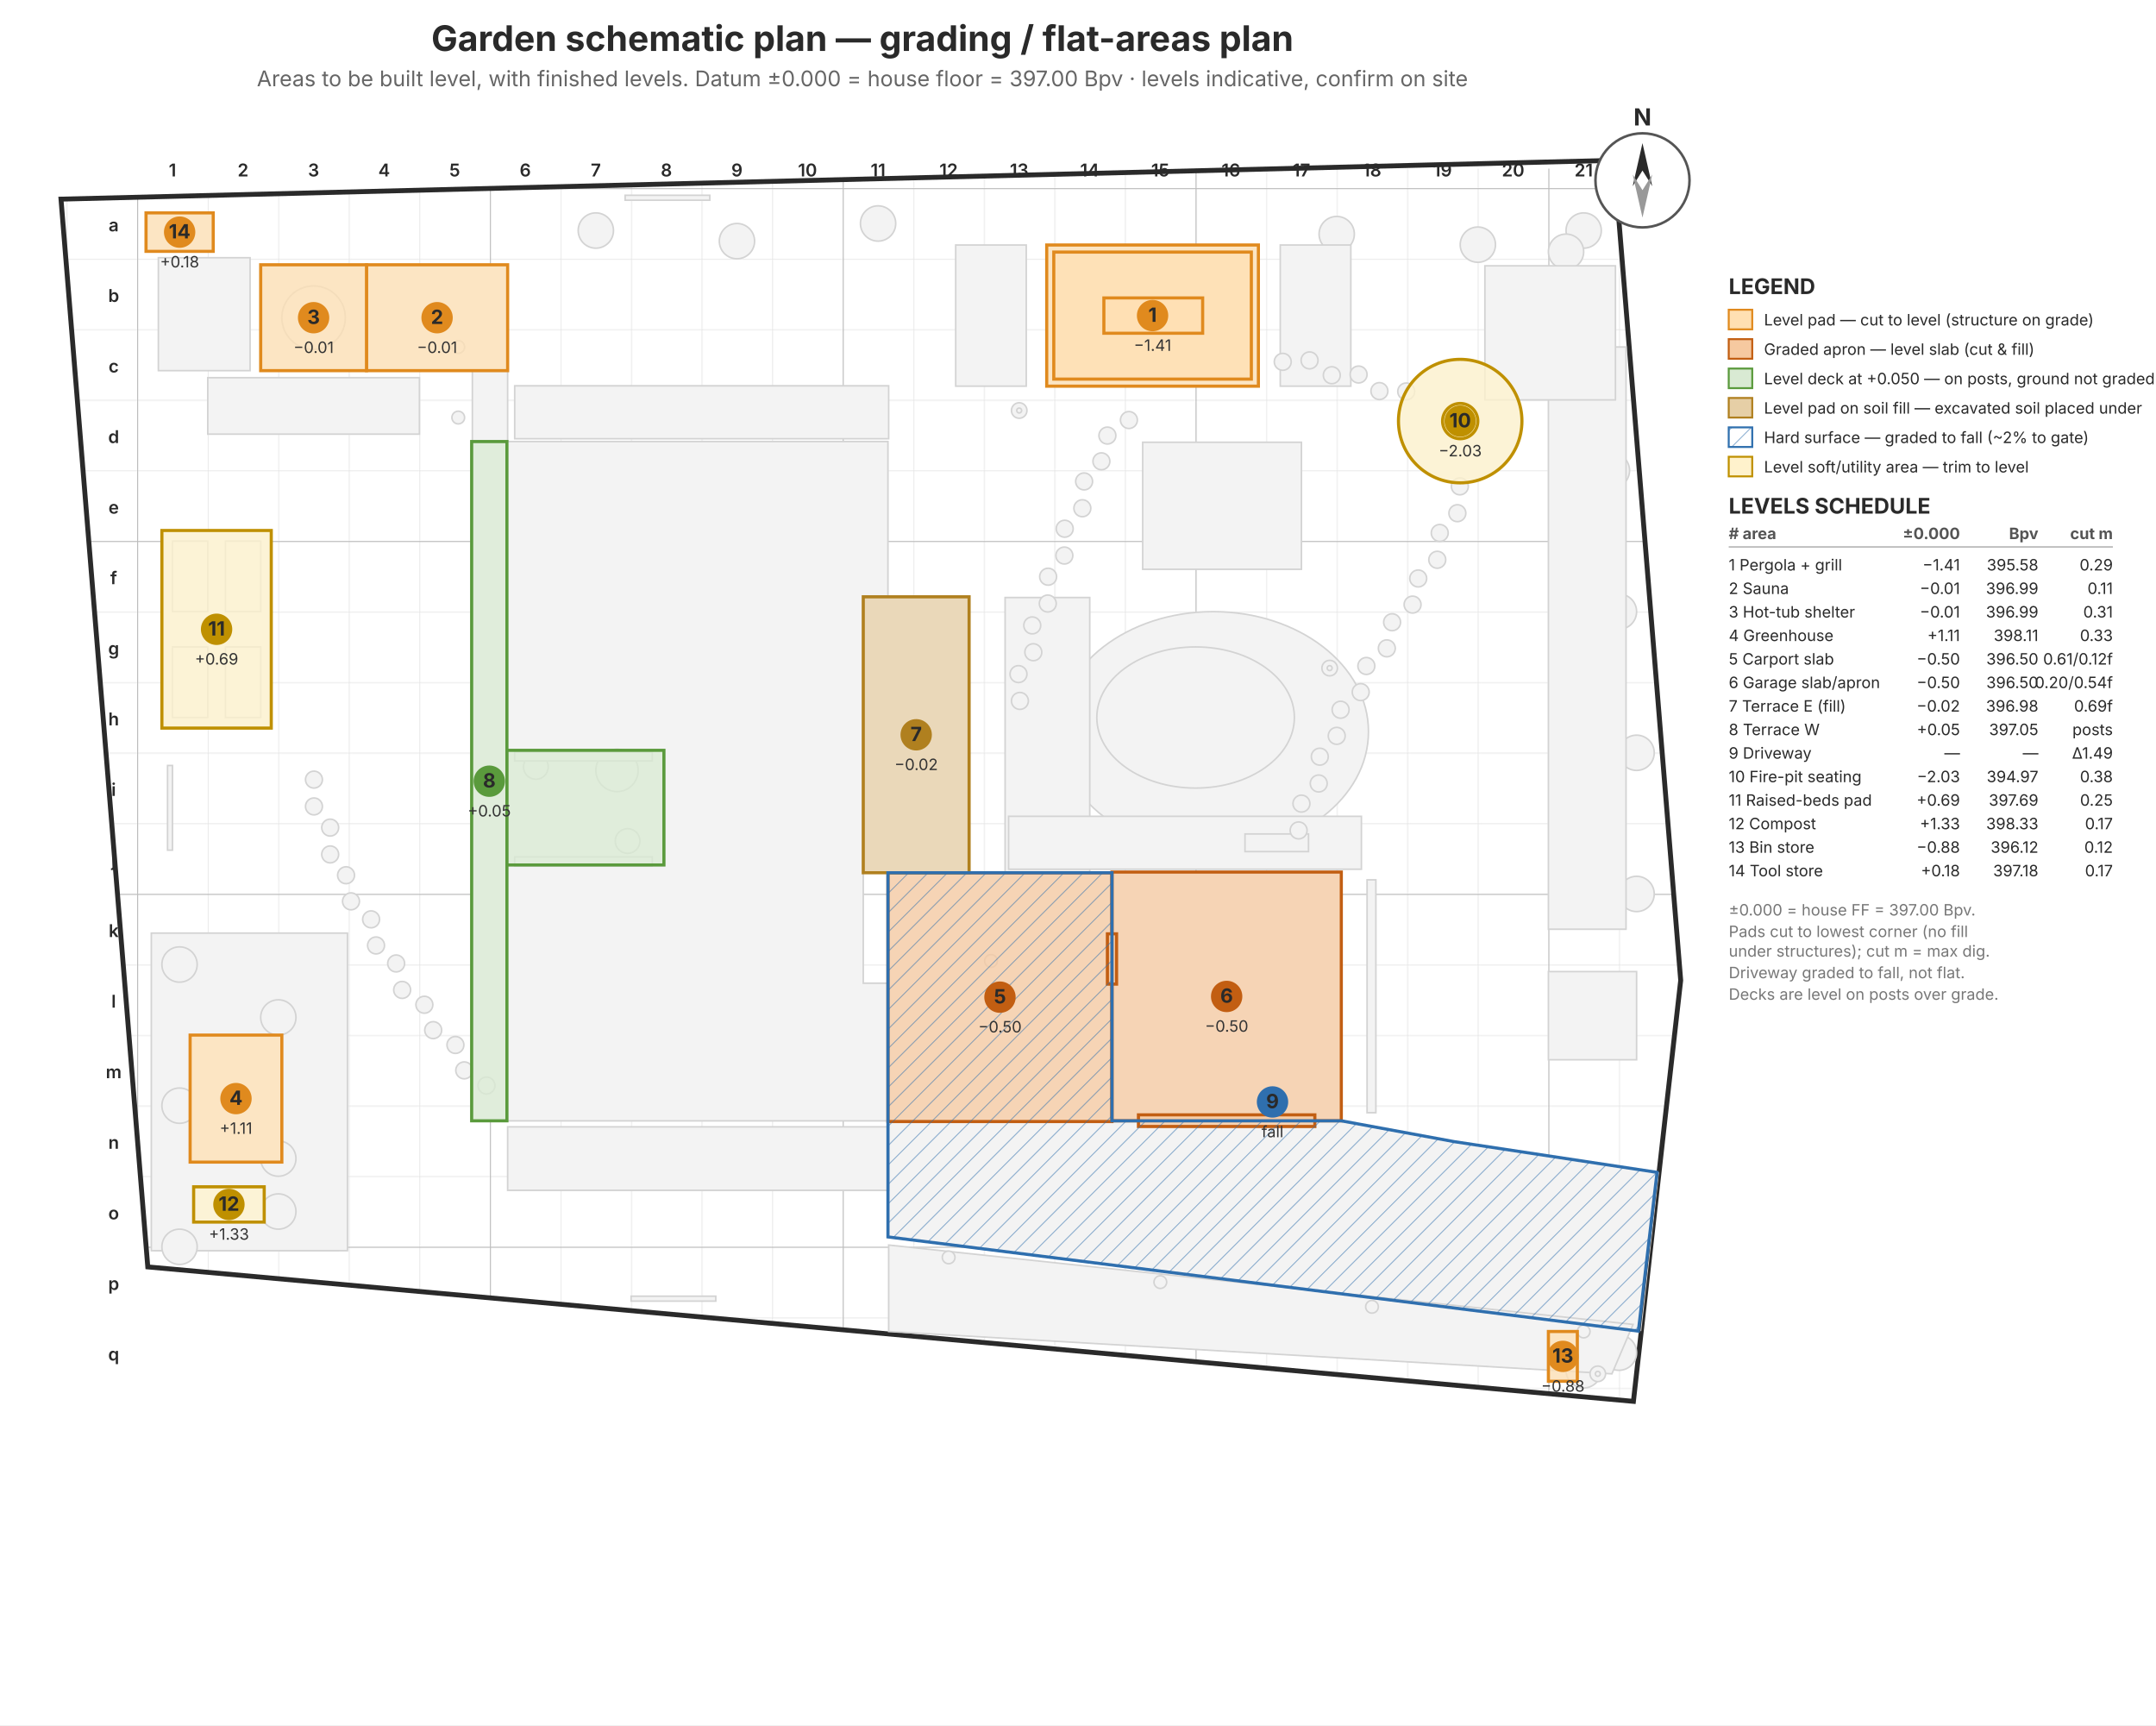
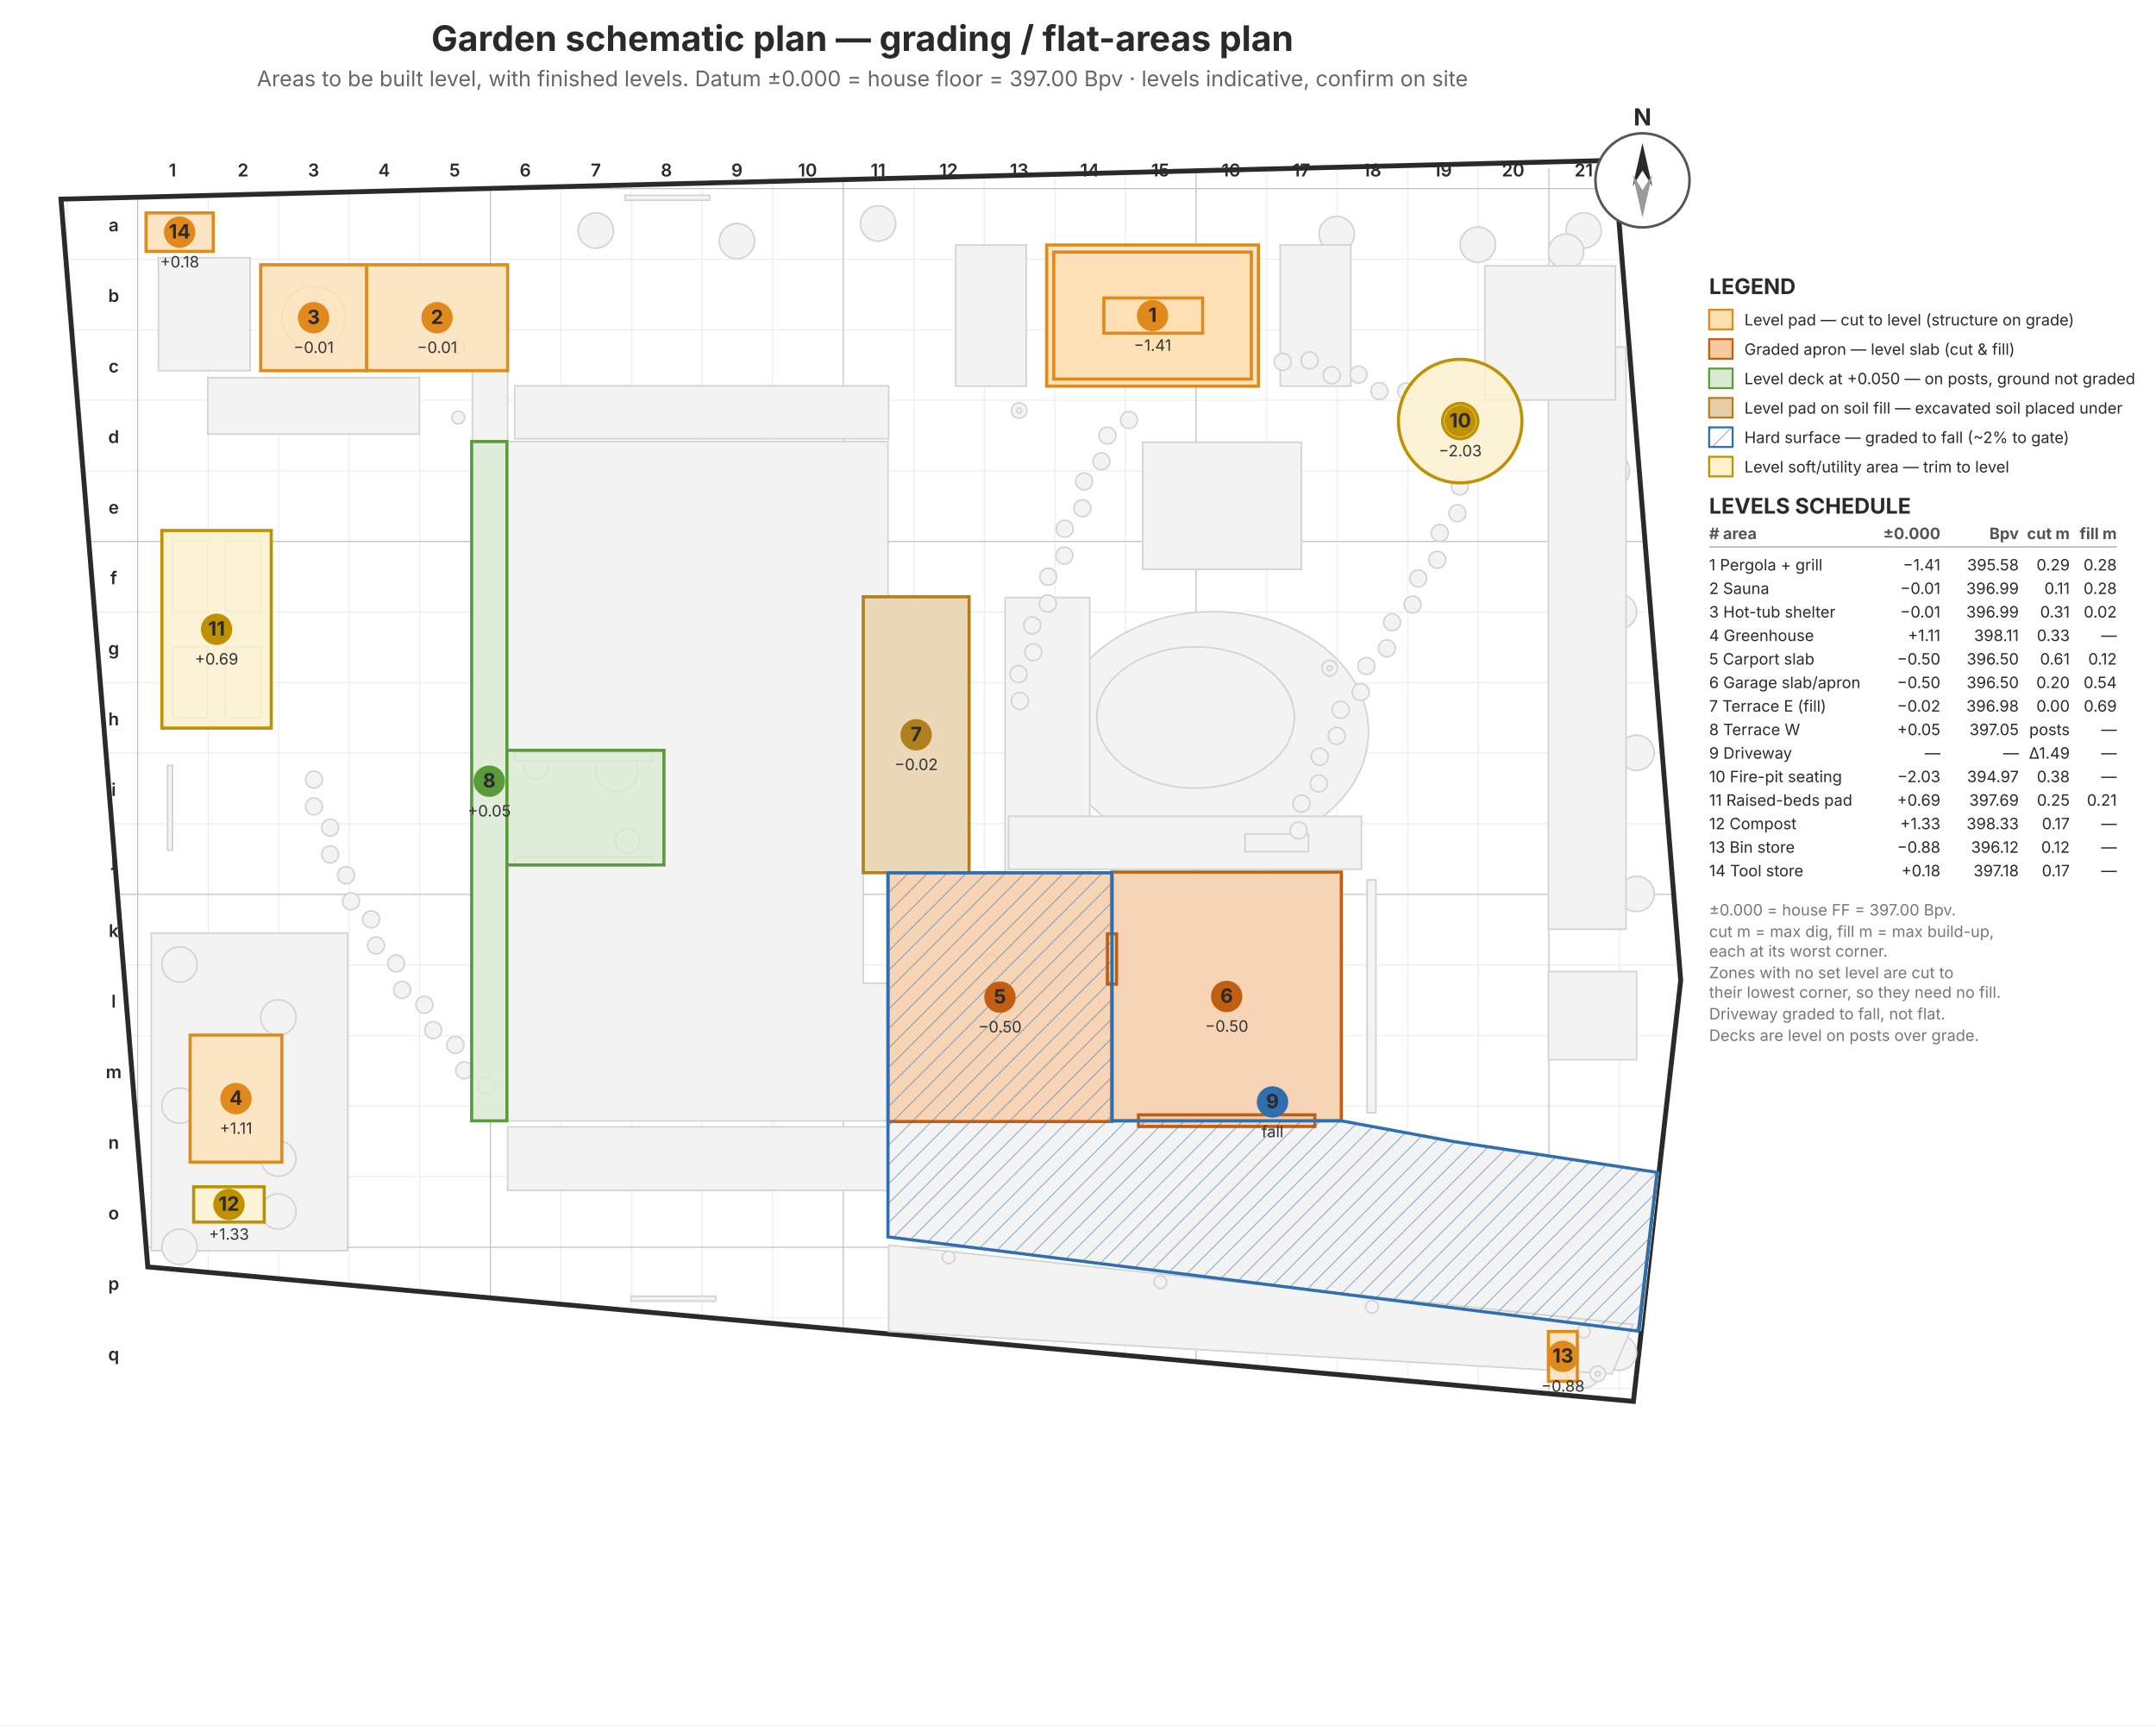
<svg xmlns="http://www.w3.org/2000/svg" viewBox="0 0 1100 880" font-family="-apple-system, BlinkMacSystemFont, sans-serif">
  <defs>
    <pattern id="cellgrid" width="36" height="36" patternUnits="userSpaceOnUse">
      <path d="M 36 0 L 0 0 0 36" fill="none" stroke="#e2e2e2" stroke-width="0.6" />
    </pattern>
    <pattern id="majorgrid" x="0" y="0" width="180" height="180" patternUnits="userSpaceOnUse">
      <rect width="180" height="180" fill="url(#cellgrid)" />
      <path d="M 180 0 L 0 0 0 180" fill="none" stroke="#bcbcbc" stroke-width="1" />
    </pattern>
    <pattern id="fallhatch" width="7" height="7" patternUnits="userSpaceOnUse" patternTransform="rotate(45)">
      <line x1="0" y1="0" x2="0" y2="7" stroke="#2f6fae" stroke-width="1" opacity="0.5" />
    </pattern>
    <clipPath id="plotShape">
      <polygon points="-38.88,5.58 753.48,-14.22 787.5,404.1 779.4,475.74 763.38,618.84 5.4,550.26" />
    </clipPath>
  </defs>
  <style>
    text { font-family: -apple-system, sans-serif; fill: #2a2a2a; }
    .title { font-size: 18px; font-weight: 700; text-anchor: middle; }
    .subtitle { font-size: 11px; fill: #666; text-anchor: middle; }
    .axis { font-size: 9px; fill: #777; text-anchor: middle; font-weight: 600; }
    .tag { font-size: 10px; font-weight: 700; text-anchor: middle; }
    .zlvl { font-size: 8px; text-anchor: middle; fill: #333; }
    .ctxlbl { font-size: 8px; fill: #aaa; text-anchor: middle; }
    .panelh { font-size: 11px; font-weight: 700; }
    .th { font-size: 8px; fill: #555; font-weight: 700; }
    .td { font-size: 8px; }
    .note { font-size: 8px; fill: #777; }
  </style>
  <rect x="0" y="0" width="1100" height="880" fill="white" />
  <text x="440" y="26" class="title">Garden schematic plan — grading / flat-areas plan</text>
  <text x="440" y="44" class="subtitle">Areas to be built level, with finished levels. Datum ±0.000 = house floor = 397.00 Bpv · levels indicative, confirm on site</text>
  <g transform="translate(70, 96)">
    <g clip-path="url(#plotShape)">
      <rect x="-50" y="-10" width="900" height="720" fill="url(#majorgrid)" />
    </g>
    <polygon points="-38.88,5.58 753.48,-14.22 787.5,404.1 779.4,475.74 763.38,618.84 5.4,550.26" fill="none" stroke="#2a2a2a" stroke-width="2.5" />
    <g class="axis">
      <text x="18" y="-6">1</text>
      <text x="54" y="-6">2</text>
      <text x="90" y="-6">3</text>
      <text x="126" y="-6">4</text>
      <text x="162" y="-6">5</text>
      <text x="198" y="-6">6</text>
      <text x="234" y="-6">7</text>
      <text x="270" y="-6">8</text>
      <text x="306" y="-6">9</text>
      <text x="342" y="-6">10</text>
      <text x="378" y="-6">11</text>
      <text x="414" y="-6">12</text>
      <text x="450" y="-6">13</text>
      <text x="486" y="-6">14</text>
      <text x="522" y="-6">15</text>
      <text x="558" y="-6">16</text>
      <text x="594" y="-6">17</text>
      <text x="630" y="-6">18</text>
      <text x="666" y="-6">19</text>
      <text x="702" y="-6">20</text>
      <text x="738" y="-6">21</text>
      <text x="774" y="-6">22</text>
    </g>
    <g class="axis">
      <text x="-12" y="22">a</text>
      <text x="-12" y="58">b</text>
      <text x="-12" y="94">c</text>
      <text x="-12" y="130">d</text>
      <text x="-12" y="166">e</text>
      <text x="-12" y="202">f</text>
      <text x="-12" y="238">g</text>
      <text x="-12" y="274">h</text>
      <text x="-12" y="310">i</text>
      <text x="-12" y="346">j</text>
      <text x="-12" y="382">k</text>
      <text x="-12" y="418">l</text>
      <text x="-12" y="454">m</text>
      <text x="-12" y="490">n</text>
      <text x="-12" y="526">o</text>
      <text x="-12" y="562">p</text>
      <text x="-12" y="598">q</text>
    </g>
    <g clip-path="url(#plotShape)" fill="#f3f3f3" stroke="#d3d3d3" stroke-width="0.8">
      <polygon points="188.64,129.24 383.04,129.24 383.04,208.44 370.44,208.44 370.44,405.54 383.04,405.54 383.04,475.74 188.64,475.74 188.64,345.24 268.74,345.24 268.74,286.74 188.64,286.74" />
      <rect x="170.64" y="129.24" width="18" height="346.5" />
      <rect x="188.64" y="286.74" width="80.1" height="58.5" />
      <rect x="370.44" y="208.44" width="54" height="140.76" />
      <rect x="171" y="93.06" width="18" height="36.18" />
      <rect x="383.04" y="349.2" width="114.3" height="126.9" />
      <rect x="497.34" y="348.84" width="117" height="126.9" />
      <rect x="510.84" y="472.68" width="90" height="5.94" />
      <rect x="495" y="380.34" width="4.68" height="25.65" />
      <polygon points="383.04,349.2 497.34,349.2 497.34,475.74 614.34,475.74 671.94,486.36 775.44,502.02 765.9,583.02 383.04,534.96" />
      <line x1="776.52" y1="502.02" x2="767.34" y2="583.02" />
      <rect x="720" y="583.2" width="14.76" height="25.38" />
      <rect x="720" y="399.6" width="45" height="45" />
      <ellipse cx="549" cy="277.2" rx="79.2" ry="61.2" />
      <ellipse cx="540" cy="270" rx="50.4" ry="36" />
      <circle cx="675" cy="118.8" r="31.5" />
      <circle cx="675" cy="118.8" r="9" />
      <circle cx="675" cy="118.8" r="5.76" />
      <circle cx="234" cy="21.6" r="9" />
      <circle cx="306" cy="27" r="9" />
      <circle cx="378" cy="18" r="9" />
      <circle cx="612" cy="23.4" r="9" />
      <circle cx="684" cy="28.8" r="9" />
      <circle cx="738" cy="21.6" r="9" />
      <circle cx="729" cy="32.4" r="9" />
      <circle cx="752.4" cy="144" r="9" />
      <circle cx="756" cy="216" r="9" />
      <circle cx="765" cy="288" r="9" />
      <circle cx="765" cy="360" r="9" />
      <circle cx="756" cy="594" r="9" />
      <circle cx="738" cy="603" r="9" />
      <rect x="117" y="39.06" width="72" height="54" />
      <rect x="63" y="39.06" width="54" height="54" />
      <rect x="4.5" y="12.6" width="34.29" height="19.62" />
      <circle cx="90" cy="66.06" r="16.2" />
      <rect x="464.04" y="28.98" width="108" height="72" />
      <rect x="467.64" y="32.58" width="100.8" height="64.8" />
      <rect x="493.2" y="55.98" width="50.4" height="18" />
      <rect x="12.6" y="174.6" width="55.8" height="100.8" />
      <rect x="18" y="180" width="18" height="36" />
      <rect x="18" y="234" width="18" height="36" />
      <rect x="45" y="180" width="18" height="36" />
      <rect x="45" y="234" width="18" height="36" />
      <rect x="248.94" y="3.6" width="43.2" height="2.52" />
      <rect x="15.48" y="294.48" width="2.52" height="43.2" />
      <rect x="252" y="565.2" width="43.2" height="2.52" />
      <rect x="9" y="383.4" width="93.6" height="158.4" />
      <rect x="7.2" y="379.98" width="100.08" height="162" />
      <circle cx="21.6" cy="396" r="9" />
      <circle cx="72" cy="423" r="9" />
      <circle cx="21.6" cy="468" r="9" />
      <circle cx="72" cy="495" r="9" />
      <circle cx="21.6" cy="540" r="9" />
      <circle cx="72" cy="522" r="9" />
      <rect x="27" y="432" width="46.8" height="64.8" />
      <rect x="28.8" y="509.4" width="36" height="18" />
      <rect x="442.8" y="208.8" width="43.2" height="140.4" />
      <rect x="513" y="129.6" width="81" height="64.8" />
      <rect x="10.8" y="35.46" width="46.8" height="57.6" />
      <rect x="36" y="96.66" width="108" height="28.8" />
      <rect x="417.6" y="28.98" width="36" height="72" />
      <rect x="583.2" y="28.98" width="36" height="72" />
      <polygon points="383.4,539.1 763.2,579.6 752.4,604.8 383.4,583.2" />
      <rect x="720" y="81" width="39.6" height="297" />
      <circle cx="203.4" cy="295.2" r="6.3" />
      <circle cx="244.8" cy="297" r="10.8" />
      <circle cx="250.2" cy="333" r="6.3" />
      <rect x="192.6" y="100.8" width="190.8" height="27" />
      <rect x="189" y="478.8" width="194.4" height="32.4" />
      <rect x="444.6" y="320.4" width="180" height="27" />
      <rect x="627.48" y="352.8" width="4.5" height="118.8" />
      <rect x="192.6" y="287.64" width="70.2" height="4.5" />
      <rect x="192.6" y="341.1" width="70.2" height="4.5" />
      <rect x="565.2" y="329.4" width="32.4" height="9" />
      <rect x="687.6" y="39.6" width="66.6" height="68.4" />
      <circle cx="178.2" cy="457.74" r="4.32" />
      <circle cx="166.86" cy="450" r="4.32" />
      <circle cx="162.36" cy="437.04" r="4.32" />
      <circle cx="151.02" cy="429.48" r="4.32" />
      <circle cx="146.52" cy="416.52" r="4.32" />
      <circle cx="135.18" cy="408.96" r="4.32" />
      <circle cx="132.12" cy="395.46" r="4.32" />
      <circle cx="121.86" cy="386.28" r="4.32" />
      <circle cx="119.34" cy="372.96" r="4.32" />
      <circle cx="109.08" cy="363.78" r="4.32" />
      <circle cx="106.56" cy="350.46" r="4.32" />
      <circle cx="98.46" cy="339.84" r="4.32" />
      <circle cx="98.46" cy="326.16" r="4.32" />
      <circle cx="90.18" cy="315.36" r="4.32" />
      <circle cx="90.18" cy="301.68" r="4.32" />
      <circle cx="450.36" cy="261.54" r="4.32" />
      <circle cx="449.64" cy="247.86" r="4.32" />
      <circle cx="457.2" cy="236.7" r="4.32" />
      <circle cx="456.66" cy="223.02" r="4.32" />
      <circle cx="464.58" cy="211.86" r="4.32" />
      <circle cx="464.76" cy="198.18" r="4.32" />
      <circle cx="473.04" cy="187.38" r="4.32" />
      <circle cx="473.22" cy="173.7" r="4.32" />
      <circle cx="482.22" cy="163.26" r="4.32" />
      <circle cx="483.12" cy="149.58" r="4.32" />
      <circle cx="491.94" cy="139.32" r="4.32" />
      <circle cx="495" cy="126.18" r="4.32" />
      <circle cx="505.98" cy="118.26" r="4.32" />
      <circle cx="584.46" cy="88.56" r="4.32" />
      <circle cx="598.14" cy="87.84" r="4.32" />
      <circle cx="609.48" cy="95.4" r="4.32" />
      <circle cx="623.16" cy="95.04" r="4.32" />
      <circle cx="633.78" cy="103.5" r="4.32" />
      <circle cx="647.46" cy="103.68" r="4.32" />
      <circle cx="674.82" cy="152.1" r="4.32" />
      <circle cx="673.56" cy="165.78" r="4.32" />
      <circle cx="664.56" cy="175.86" r="4.32" />
      <circle cx="663.3" cy="189.54" r="4.32" />
      <circle cx="653.58" cy="199.08" r="4.32" />
      <circle cx="650.7" cy="212.4" r="4.32" />
      <circle cx="640.26" cy="221.4" r="4.32" />
      <circle cx="637.56" cy="234.72" r="4.32" />
      <circle cx="627.12" cy="243.72" r="4.32" />
      <circle cx="624.24" cy="257.04" r="4.32" />
      <circle cx="613.98" cy="266.04" r="4.32" />
      <circle cx="612" cy="279.36" r="4.32" />
      <circle cx="603.36" cy="289.98" r="4.32" />
      <circle cx="602.82" cy="303.66" r="4.32" />
      <circle cx="594" cy="313.92" r="4.32" />
      <circle cx="592.56" cy="327.6" r="4.32" />
      <circle cx="414" cy="545.4" r="3.24" />
      <circle cx="522" cy="558" r="3.24" />
      <circle cx="630" cy="570.6" r="3.24" />
      <circle cx="738" cy="583.2" r="3.24" />
      <circle cx="163.8" cy="81" r="3.24" />
      <circle cx="163.8" cy="117" r="3.24" />
      <circle cx="435.6" cy="394.2" r="3.24" />
      <circle cx="745.2" cy="604.8" r="3.96" />
      <circle cx="745.2" cy="604.8" r="1.26" />
      <circle cx="608.4" cy="244.8" r="3.96" />
      <circle cx="608.4" cy="244.8" r="1.26" />
      <circle cx="450" cy="113.4" r="3.96" />
      <circle cx="450" cy="113.4" r="1.26" />
    </g>
    <g clip-path="url(#plotShape)">
      <rect x="464.04" y="28.98" width="108" height="72" fill="#ffe0b2" fill-opacity="0.75" stroke="#e08a1e" stroke-width="1.6" />
      <rect x="467.64" y="32.58" width="100.8" height="64.8" fill="#ffe0b2" fill-opacity="0.75" stroke="#e08a1e" stroke-width="1.6" />
      <rect x="493.2" y="55.98" width="50.4" height="18" fill="#ffe0b2" fill-opacity="0.75" stroke="#e08a1e" stroke-width="1.6" />
      <rect x="117" y="39.06" width="72" height="54" fill="#ffe0b2" fill-opacity="0.75" stroke="#e08a1e" stroke-width="1.6" />
      <rect x="63" y="39.06" width="54" height="54" fill="#ffe0b2" fill-opacity="0.75" stroke="#e08a1e" stroke-width="1.6" />
      <rect x="27" y="432" width="46.8" height="64.8" fill="#ffe0b2" fill-opacity="0.75" stroke="#e08a1e" stroke-width="1.6" />
      <rect x="383.04" y="349.2" width="114.3" height="126.9" fill="#f6c9a0" fill-opacity="0.75" stroke="#c25e12" stroke-width="1.6" />
      <rect x="497.34" y="348.84" width="117" height="126.9" fill="#f6c9a0" fill-opacity="0.75" stroke="#c25e12" stroke-width="1.6" />
      <rect x="510.84" y="472.68" width="90" height="5.94" fill="#f6c9a0" fill-opacity="0.75" stroke="#c25e12" stroke-width="1.6" />
      <rect x="495" y="380.34" width="4.68" height="25.65" fill="#f6c9a0" fill-opacity="0.75" stroke="#c25e12" stroke-width="1.6" />
      <rect x="370.44" y="208.44" width="54" height="140.76" fill="#e6cfa6" fill-opacity="0.75" stroke="#b0801f" stroke-width="1.6" />
      <rect x="170.64" y="129.24" width="18" height="346.5" fill="#d9ead3" fill-opacity="0.75" stroke="#5a9a3c" stroke-width="1.6" />
      <rect x="188.64" y="286.74" width="80.1" height="58.5" fill="#d9ead3" fill-opacity="0.75" stroke="#5a9a3c" stroke-width="1.6" />
      <polygon points="383.04,349.2 497.34,349.2 497.34,475.74 614.34,475.74 671.94,486.36 775.44,502.02 765.9,583.02 383.04,534.96" fill="url(#fallhatch)" stroke="#2f6fae" stroke-width="1.6" />
      <circle cx="675" cy="118.8" r="31.5" fill="#fff2cc" fill-opacity="0.75" stroke="#bf9000" stroke-width="1.6" />
      <circle cx="675" cy="118.8" r="9" fill="#fff2cc" fill-opacity="0.75" stroke="#bf9000" stroke-width="1.6" />
      <circle cx="675" cy="118.8" r="5.76" fill="#fff2cc" fill-opacity="0.75" stroke="#bf9000" stroke-width="1.6" />
      <rect x="12.6" y="174.6" width="55.8" height="100.8" fill="#fff2cc" fill-opacity="0.75" stroke="#bf9000" stroke-width="1.6" />
      <rect x="28.8" y="509.4" width="36" height="18" fill="#fff2cc" fill-opacity="0.75" stroke="#bf9000" stroke-width="1.6" />
      <rect x="720" y="583.2" width="14.76" height="25.38" fill="#ffe0b2" fill-opacity="0.75" stroke="#e08a1e" stroke-width="1.6" />
      <rect x="4.5" y="12.6" width="34.29" height="19.62" fill="#ffe0b2" fill-opacity="0.75" stroke="#e08a1e" stroke-width="1.6" />
    </g>
    <circle cx="518.04" cy="64.98" r="8" fill="#e08a1e" />
    <text x="518.04" y="68.18" class="tag" fill="#fff">1</text>
    <text x="518.04" y="82.98" class="zlvl">−1.41</text>
    <circle cx="153" cy="66.06" r="8" fill="#e08a1e" />
    <text x="153" y="69.26" class="tag" fill="#fff">2</text>
    <text x="153" y="84.06" class="zlvl">−0.01</text>
    <circle cx="90" cy="66.06" r="8" fill="#e08a1e" />
    <text x="90" y="69.26" class="tag" fill="#fff">3</text>
    <text x="90" y="84.06" class="zlvl">−0.01</text>
    <circle cx="50.4" cy="464.4" r="8" fill="#e08a1e" />
    <text x="50.4" y="467.6" class="tag" fill="#fff">4</text>
    <text x="50.4" y="482.4" class="zlvl">+1.11</text>
    <circle cx="440.19" cy="412.65" r="8" fill="#c25e12" />
    <text x="440.19" y="415.85" class="tag" fill="#fff">5</text>
    <text x="440.19" y="430.65" class="zlvl">−0.50</text>
    <circle cx="555.84" cy="412.29" r="8" fill="#c25e12" />
    <text x="555.84" y="415.49" class="tag" fill="#fff">6</text>
    <text x="555.84" y="430.29" class="zlvl">−0.50</text>
    <circle cx="397.44" cy="278.82" r="8" fill="#b0801f" />
    <text x="397.44" y="282.02" class="tag" fill="#fff">7</text>
    <text x="397.44" y="296.82" class="zlvl">−0.02</text>
    <circle cx="179.64" cy="302.49" r="8" fill="#5a9a3c" />
    <text x="179.64" y="305.69" class="tag" fill="#fff">8</text>
    <text x="179.64" y="320.49" class="zlvl">+0.05</text>
    <circle cx="579.24" cy="466.11" r="8" fill="#2f6fae" />
    <text x="579.24" y="469.31" class="tag" fill="#fff">9</text>
    <text x="579.24" y="484.11" class="zlvl">fall</text>
    <circle cx="675" cy="118.8" r="8" fill="#bf9000" />
    <text x="675" y="122" class="tag" fill="#fff">10</text>
    <text x="675" y="136.8" class="zlvl">−2.03</text>
    <circle cx="40.5" cy="225" r="8" fill="#bf9000" />
    <text x="40.5" y="228.2" class="tag" fill="#fff">11</text>
    <text x="40.5" y="243" class="zlvl">+0.69</text>
    <circle cx="46.8" cy="518.4" r="8" fill="#bf9000" />
    <text x="46.8" y="521.6" class="tag" fill="#fff">12</text>
    <text x="46.8" y="536.4" class="zlvl">+1.33</text>
    <circle cx="727.38" cy="595.89" r="8" fill="#e08a1e" />
    <text x="727.38" y="599.09" class="tag" fill="#fff">13</text>
    <text x="727.38" y="613.89" class="zlvl">−0.88</text>
    <circle cx="21.65" cy="22.41" r="8" fill="#e08a1e" />
    <text x="21.65" y="25.61" class="tag" fill="#fff">14</text>
    <text x="21.65" y="40.41" class="zlvl">+0.18</text>
  </g>
  <g transform="translate(838, 92)">
    <circle cx="0" cy="0" r="24" fill="white" stroke="#555" stroke-width="1.3" />
    <path d="M 0 -19 L 5 3 L 0 -5 L -5 3 Z" fill="#2a2a2a" />
    <path d="M 0 5 L 5 -3 L 0 19 L -5 -3 Z" fill="#999" />
    <text x="0" y="-28" font-size="12" font-weight="700" text-anchor="middle">N</text>
  </g>
-   <g transform="translate(882, 150)">
+   <g transform="translate(872, 150)">
    <text x="0" y="0" class="panelh">LEGEND</text>
    <rect x="0" y="8" width="12" height="10" fill="#ffe0b2" stroke="#e08a1e" stroke-width="1" />
    <text x="18" y="16" class="td">Level pad — cut to level (structure on grade)</text>
    <rect x="0" y="23" width="12" height="10" fill="#f6c9a0" stroke="#c25e12" stroke-width="1" />
    <text x="18" y="31" class="td">Graded apron — level slab (cut &amp; fill)</text>
    <rect x="0" y="38" width="12" height="10" fill="#d9ead3" stroke="#5a9a3c" stroke-width="1" />
    <text x="18" y="46" class="td">Level deck at +0.050 — on posts, ground not graded</text>
    <rect x="0" y="53" width="12" height="10" fill="#e6cfa6" stroke="#b0801f" stroke-width="1" />
    <text x="18" y="61" class="td">Level pad on soil fill — excavated soil placed under</text>
    <rect x="0" y="68" width="12" height="10" fill="url(#fallhatch)" stroke="#2f6fae" stroke-width="1" />
    <text x="18" y="76" class="td">Hard surface — graded to fall (~2% to gate)</text>
    <rect x="0" y="83" width="12" height="10" fill="#fff2cc" stroke="#bf9000" stroke-width="1" />
    <text x="18" y="91" class="td">Level soft/utility area — trim to level</text>
    <text x="0" y="112" class="panelh">LEVELS SCHEDULE</text>
    <text x="0" y="125" class="th">#  area</text>
    <text x="118" y="125" class="th" text-anchor="end">±0.000</text>
    <text x="158" y="125" class="th" text-anchor="end">Bpv</text>
-     <text x="196" y="125" class="th" text-anchor="end">cut m</text>
-     <line x1="0" y1="129" x2="196" y2="129" stroke="#bbb" stroke-width="0.8" />
+     <text x="184" y="125" class="th" text-anchor="end">cut m</text>
+     <text x="208" y="125" class="th" text-anchor="end">fill m</text>
+     <line x1="0" y1="129" x2="208" y2="129" stroke="#bbb" stroke-width="0.8" />
    <text x="0" y="141" class="td">1  Pergola + grill</text>
    <text x="118" y="141" class="td" text-anchor="end">−1.41</text>
    <text x="158" y="141" class="td" text-anchor="end">395.58</text>
-     <text x="196" y="141" class="td" text-anchor="end">0.29</text>
+     <text x="184" y="141" class="td" text-anchor="end">0.29</text>
+     <text x="208" y="141" class="td" text-anchor="end">0.28</text>
    <text x="0" y="153" class="td">2  Sauna</text>
    <text x="118" y="153" class="td" text-anchor="end">−0.01</text>
    <text x="158" y="153" class="td" text-anchor="end">396.99</text>
-     <text x="196" y="153" class="td" text-anchor="end">0.11</text>
+     <text x="184" y="153" class="td" text-anchor="end">0.11</text>
+     <text x="208" y="153" class="td" text-anchor="end">0.28</text>
    <text x="0" y="165" class="td">3  Hot-tub shelter</text>
    <text x="118" y="165" class="td" text-anchor="end">−0.01</text>
    <text x="158" y="165" class="td" text-anchor="end">396.99</text>
-     <text x="196" y="165" class="td" text-anchor="end">0.31</text>
+     <text x="184" y="165" class="td" text-anchor="end">0.31</text>
+     <text x="208" y="165" class="td" text-anchor="end">0.02</text>
    <text x="0" y="177" class="td">4  Greenhouse</text>
    <text x="118" y="177" class="td" text-anchor="end">+1.11</text>
    <text x="158" y="177" class="td" text-anchor="end">398.11</text>
-     <text x="196" y="177" class="td" text-anchor="end">0.33</text>
+     <text x="184" y="177" class="td" text-anchor="end">0.33</text>
+     <text x="208" y="177" class="td" text-anchor="end">—</text>
    <text x="0" y="189" class="td">5  Carport slab</text>
    <text x="118" y="189" class="td" text-anchor="end">−0.50</text>
    <text x="158" y="189" class="td" text-anchor="end">396.50</text>
-     <text x="196" y="189" class="td" text-anchor="end">0.61/0.12f</text>
+     <text x="184" y="189" class="td" text-anchor="end">0.61</text>
+     <text x="208" y="189" class="td" text-anchor="end">0.12</text>
    <text x="0" y="201" class="td">6  Garage slab/apron</text>
    <text x="118" y="201" class="td" text-anchor="end">−0.50</text>
    <text x="158" y="201" class="td" text-anchor="end">396.50</text>
-     <text x="196" y="201" class="td" text-anchor="end">0.20/0.54f</text>
+     <text x="184" y="201" class="td" text-anchor="end">0.20</text>
+     <text x="208" y="201" class="td" text-anchor="end">0.54</text>
    <text x="0" y="213" class="td">7  Terrace E (fill)</text>
    <text x="118" y="213" class="td" text-anchor="end">−0.02</text>
    <text x="158" y="213" class="td" text-anchor="end">396.98</text>
-     <text x="196" y="213" class="td" text-anchor="end">0.69f</text>
+     <text x="184" y="213" class="td" text-anchor="end">0.00</text>
+     <text x="208" y="213" class="td" text-anchor="end">0.69</text>
    <text x="0" y="225" class="td">8  Terrace W</text>
    <text x="118" y="225" class="td" text-anchor="end">+0.05</text>
    <text x="158" y="225" class="td" text-anchor="end">397.05</text>
-     <text x="196" y="225" class="td" text-anchor="end">posts</text>
+     <text x="184" y="225" class="td" text-anchor="end">posts</text>
+     <text x="208" y="225" class="td" text-anchor="end">—</text>
    <text x="0" y="237" class="td">9  Driveway</text>
    <text x="118" y="237" class="td" text-anchor="end">—</text>
    <text x="158" y="237" class="td" text-anchor="end">—</text>
-     <text x="196" y="237" class="td" text-anchor="end">Δ1.49</text>
+     <text x="184" y="237" class="td" text-anchor="end">Δ1.49</text>
+     <text x="208" y="237" class="td" text-anchor="end">—</text>
    <text x="0" y="249" class="td">10  Fire-pit seating</text>
    <text x="118" y="249" class="td" text-anchor="end">−2.03</text>
    <text x="158" y="249" class="td" text-anchor="end">394.97</text>
-     <text x="196" y="249" class="td" text-anchor="end">0.38</text>
+     <text x="184" y="249" class="td" text-anchor="end">0.38</text>
+     <text x="208" y="249" class="td" text-anchor="end">—</text>
    <text x="0" y="261" class="td">11  Raised-beds pad</text>
    <text x="118" y="261" class="td" text-anchor="end">+0.69</text>
    <text x="158" y="261" class="td" text-anchor="end">397.69</text>
-     <text x="196" y="261" class="td" text-anchor="end">0.25</text>
+     <text x="184" y="261" class="td" text-anchor="end">0.25</text>
+     <text x="208" y="261" class="td" text-anchor="end">0.21</text>
    <text x="0" y="273" class="td">12  Compost</text>
    <text x="118" y="273" class="td" text-anchor="end">+1.33</text>
    <text x="158" y="273" class="td" text-anchor="end">398.33</text>
-     <text x="196" y="273" class="td" text-anchor="end">0.17</text>
+     <text x="184" y="273" class="td" text-anchor="end">0.17</text>
+     <text x="208" y="273" class="td" text-anchor="end">—</text>
    <text x="0" y="285" class="td">13  Bin store</text>
    <text x="118" y="285" class="td" text-anchor="end">−0.88</text>
    <text x="158" y="285" class="td" text-anchor="end">396.12</text>
-     <text x="196" y="285" class="td" text-anchor="end">0.12</text>
+     <text x="184" y="285" class="td" text-anchor="end">0.12</text>
+     <text x="208" y="285" class="td" text-anchor="end">—</text>
    <text x="0" y="297" class="td">14  Tool store</text>
    <text x="118" y="297" class="td" text-anchor="end">+0.18</text>
    <text x="158" y="297" class="td" text-anchor="end">397.18</text>
-     <text x="196" y="297" class="td" text-anchor="end">0.17</text>
+     <text x="184" y="297" class="td" text-anchor="end">0.17</text>
+     <text x="208" y="297" class="td" text-anchor="end">—</text>
    <text x="0" y="317" class="note">±0.000 = house FF = 397.00 Bpv.</text>
-     <text x="0" y="328" class="note">Pads cut to lowest corner (no fill</text>
-     <text x="0" y="338" class="note">under structures); cut m = max dig.</text>
-     <text x="0" y="349" class="note">Driveway graded to fall, not flat.</text>
-     <text x="0" y="360" class="note">Decks are level on posts over grade.</text>
+     <text x="0" y="328" class="note">cut m = max dig, fill m = max build-up,</text>
+     <text x="0" y="338" class="note">each at its worst corner.</text>
+     <text x="0" y="349" class="note">Zones with no set level are cut to</text>
+     <text x="0" y="359" class="note">their lowest corner, so they need no fill.</text>
+     <text x="0" y="370" class="note">Driveway graded to fall, not flat.</text>
+     <text x="0" y="381" class="note">Decks are level on posts over grade.</text>
  </g>
</svg>
